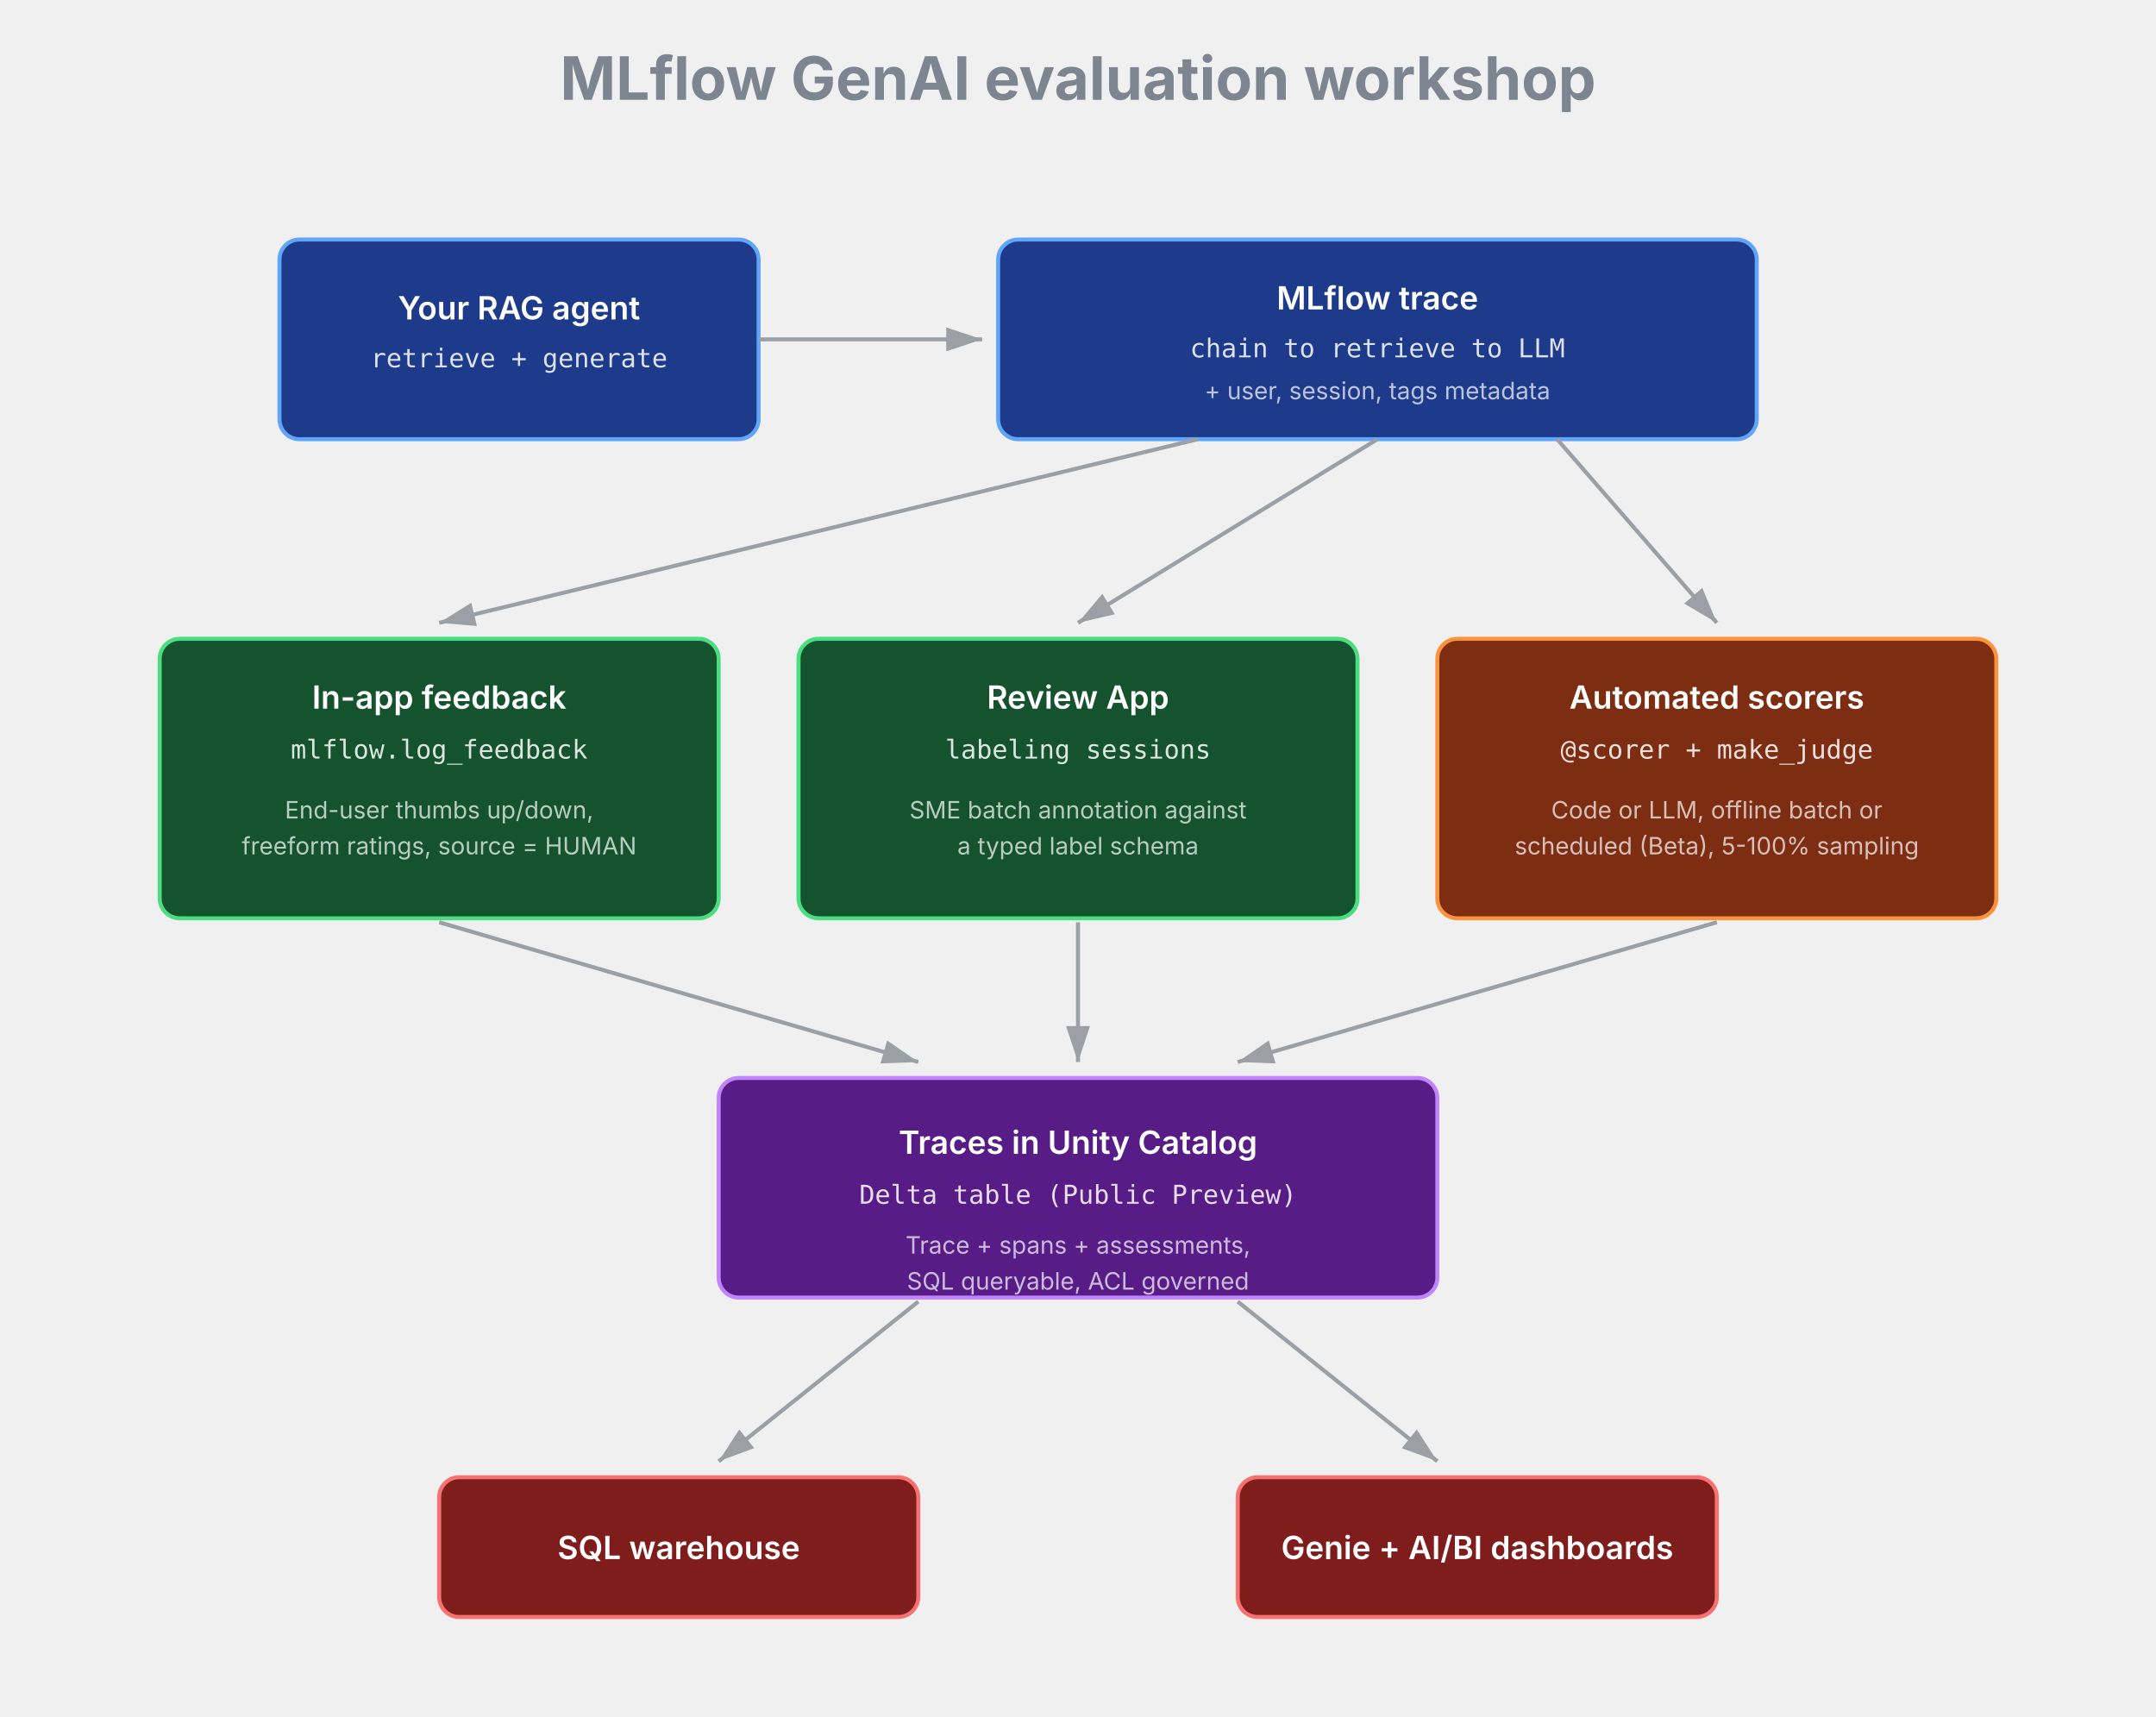
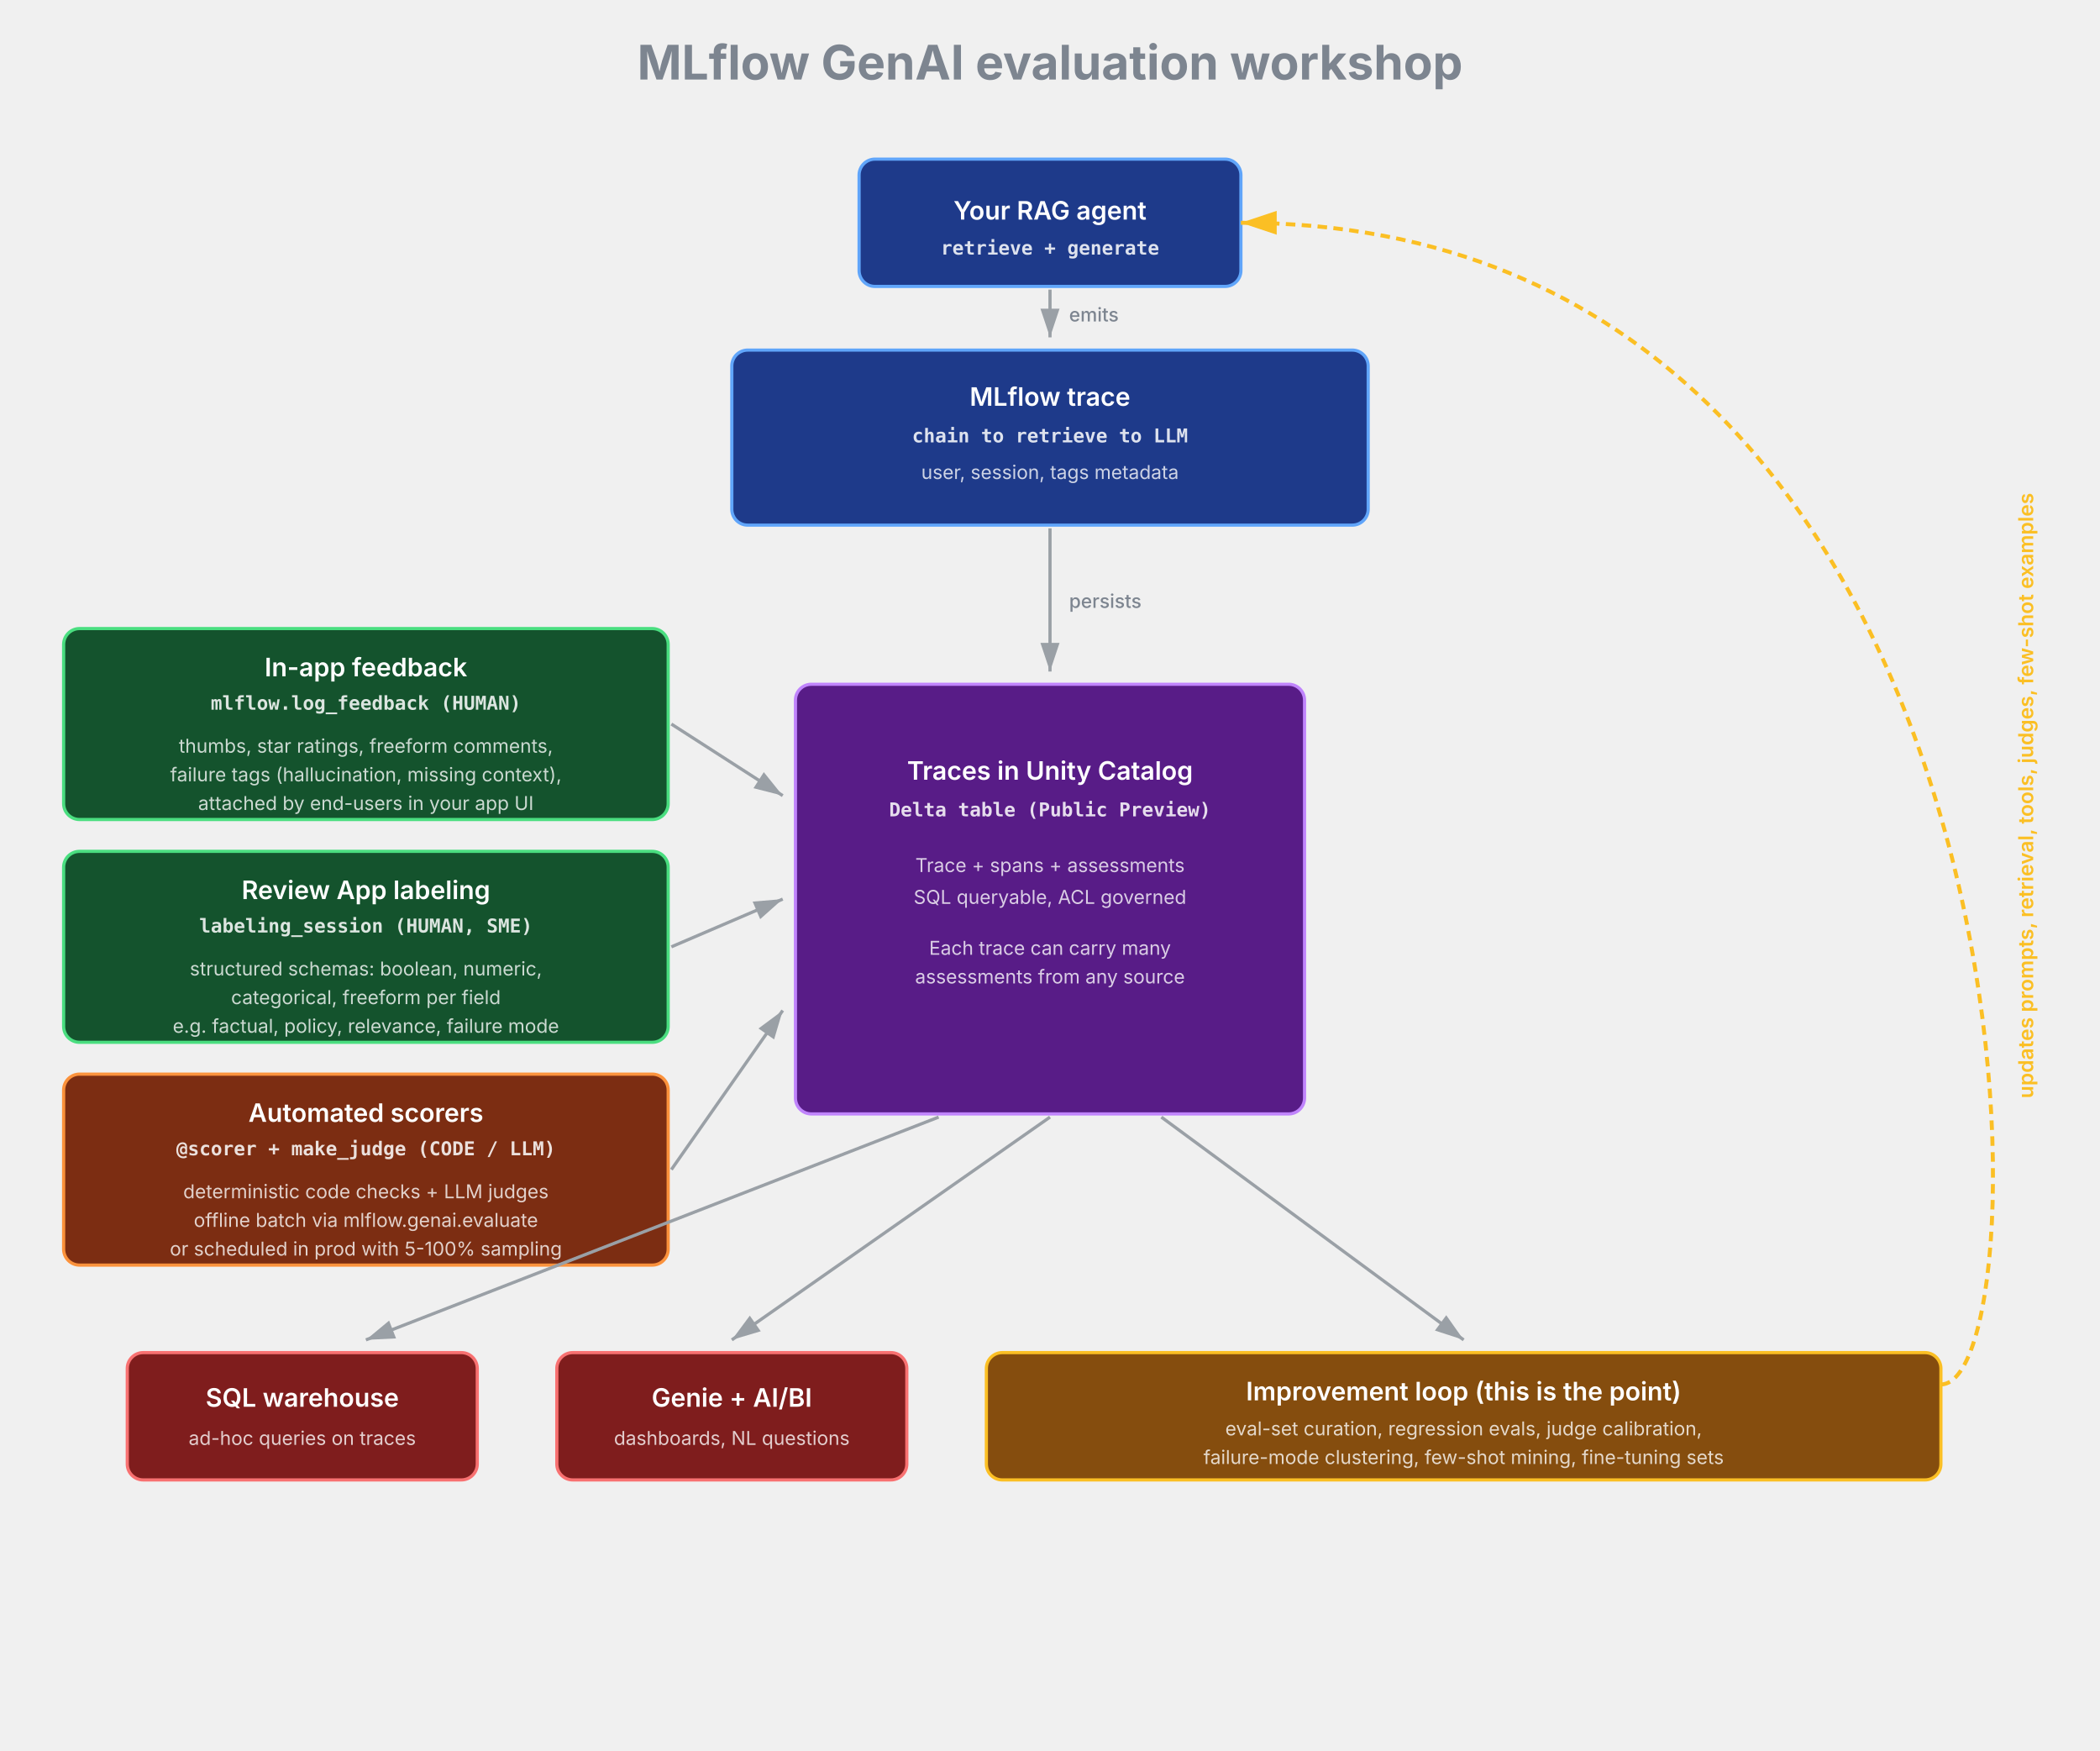
- <svg xmlns="http://www.w3.org/2000/svg" viewBox="0 0 1080 860" width="1080" height="860" role="img" aria-label="MLflow GenAI evaluation workshop architecture">
+ <svg xmlns="http://www.w3.org/2000/svg" viewBox="0 0 1320 1100" width="1320" height="1100" role="img" aria-label="MLflow GenAI evaluation workshop architecture">
  <defs>
    <style>
      .title { font: 700 30px/1.2 -apple-system, BlinkMacSystemFont, "Segoe UI", system-ui, sans-serif; fill: #7d8590; }
+       .section-label { font: 600 14px/1.2 -apple-system, BlinkMacSystemFont, "Segoe UI", system-ui, sans-serif; fill: #7d8590; }
+       .arrow-label { font: 500 12px/1.2 -apple-system, BlinkMacSystemFont, "Segoe UI", system-ui, sans-serif; fill: #7d8590; }
      .box-title { font: 600 16px/1.3 -apple-system, BlinkMacSystemFont, "Segoe UI", system-ui, sans-serif; fill: #ffffff; }
-       .box-sub { font: 400 13px/1.3 "SF Mono", Menlo, monospace; fill: #ffffff; opacity: 0.85; }
-       .box-detail { font: 400 12px/1.3 -apple-system, BlinkMacSystemFont, "Segoe UI", system-ui, sans-serif; fill: #ffffff; opacity: 0.7; }
+       .box-sub { font: 600 12px/1.3 "SF Mono", Menlo, monospace; fill: #ffffff; opacity: 0.85; }
+       .box-detail { font: 400 12px/1.4 -apple-system, BlinkMacSystemFont, "Segoe UI", system-ui, sans-serif; fill: #ffffff; opacity: 0.78; }
+       .loop-label { font: 600 13px/1.2 -apple-system, BlinkMacSystemFont, "Segoe UI", system-ui, sans-serif; fill: #fbbf24; }
    </style>
    <marker id="arrow" markerWidth="10" markerHeight="10" refX="9" refY="3" orient="auto">
      <path d="M0,0 L9,3 L0,6 z" fill="#9aa0a6" />
    </marker>
+     <marker id="arrow-loop" markerWidth="10" markerHeight="10" refX="9" refY="3" orient="auto">
+       <path d="M0,0 L9,3 L0,6 z" fill="#fbbf24" />
+     </marker>
  </defs>
-   <text x="540" y="50" class="title" text-anchor="middle">MLflow GenAI evaluation workshop</text>
+   <text x="660" y="50" class="title" text-anchor="middle">MLflow GenAI evaluation workshop</text>
  <g>
-     <rect x="140" y="120" width="240" height="100" rx="10" fill="#1e3a8a" stroke="#60a5fa" stroke-width="2" />
-     <text x="260" y="160" class="box-title" text-anchor="middle">Your RAG agent</text>
-     <text x="260" y="184" class="box-sub" text-anchor="middle">retrieve + generate</text>
+     <rect x="540" y="100" width="240" height="80" rx="10" fill="#1e3a8a" stroke="#60a5fa" stroke-width="2" />
+     <text x="660" y="138" class="box-title" text-anchor="middle">Your RAG agent</text>
+     <text x="660" y="160" class="box-sub" text-anchor="middle">retrieve + generate</text>
  </g>
  <g>
-     <rect x="500" y="120" width="380" height="100" rx="10" fill="#1e3a8a" stroke="#60a5fa" stroke-width="2" />
-     <text x="690" y="155" class="box-title" text-anchor="middle">MLflow trace</text>
-     <text x="690" y="179" class="box-sub" text-anchor="middle">chain to retrieve to LLM</text>
-     <text x="690" y="200" class="box-detail" text-anchor="middle">+ user, session, tags metadata</text>
-   </g>
-   <path d="M 380 170 L 492 170" stroke="#9aa0a6" stroke-width="2" fill="none" marker-end="url(#arrow)" />
-   <g>
-     <rect x="80" y="320" width="280" height="140" rx="10" fill="#14532d" stroke="#4ade80" stroke-width="2" />
-     <text x="220" y="355" class="box-title" text-anchor="middle">In-app feedback</text>
-     <text x="220" y="380" class="box-sub" text-anchor="middle">mlflow.log_feedback</text>
-     <text x="220" y="410" class="box-detail" text-anchor="middle">End-user thumbs up/down,</text>
-     <text x="220" y="428" class="box-detail" text-anchor="middle">freeform ratings, source = HUMAN</text>
+     <rect x="460" y="220" width="400" height="110" rx="10" fill="#1e3a8a" stroke="#60a5fa" stroke-width="2" />
+     <text x="660" y="255" class="box-title" text-anchor="middle">MLflow trace</text>
+     <text x="660" y="278" class="box-sub" text-anchor="middle">chain to retrieve to LLM</text>
+     <text x="660" y="301" class="box-detail" text-anchor="middle">user, session, tags metadata</text>
  </g>
  <g>
-     <rect x="400" y="320" width="280" height="140" rx="10" fill="#14532d" stroke="#4ade80" stroke-width="2" />
-     <text x="540" y="355" class="box-title" text-anchor="middle">Review App</text>
-     <text x="540" y="380" class="box-sub" text-anchor="middle">labeling sessions</text>
-     <text x="540" y="410" class="box-detail" text-anchor="middle">SME batch annotation against</text>
-     <text x="540" y="428" class="box-detail" text-anchor="middle">a typed label schema</text>
+     <rect x="500" y="430" width="320" height="270" rx="10" fill="#581c87" stroke="#c084fc" stroke-width="2" />
+     <text x="660" y="490" class="box-title" text-anchor="middle">Traces in Unity Catalog</text>
+     <text x="660" y="513" class="box-sub" text-anchor="middle">Delta table (Public Preview)</text>
+     <text x="660" y="548" class="box-detail" text-anchor="middle">Trace + spans + assessments</text>
+     <text x="660" y="568" class="box-detail" text-anchor="middle">SQL queryable, ACL governed</text>
+     <text x="660" y="600" class="box-detail" text-anchor="middle" font-style="italic">Each trace can carry many</text>
+     <text x="660" y="618" class="box-detail" text-anchor="middle" font-style="italic">assessments from any source</text>
  </g>
  <g>
-     <rect x="720" y="320" width="280" height="140" rx="10" fill="#7c2d12" stroke="#fb923c" stroke-width="2" />
-     <text x="860" y="355" class="box-title" text-anchor="middle">Automated scorers</text>
-     <text x="860" y="380" class="box-sub" text-anchor="middle">@scorer + make_judge</text>
-     <text x="860" y="410" class="box-detail" text-anchor="middle">Code or LLM, offline batch or</text>
-     <text x="860" y="428" class="box-detail" text-anchor="middle">scheduled (Beta), 5-100% sampling</text>
-   </g>
-   <path d="M 600 220 L 220 312" stroke="#9aa0a6" stroke-width="2" fill="none" marker-end="url(#arrow)" />
-   <path d="M 690 220 L 540 312" stroke="#9aa0a6" stroke-width="2" fill="none" marker-end="url(#arrow)" />
-   <path d="M 780 220 L 860 312" stroke="#9aa0a6" stroke-width="2" fill="none" marker-end="url(#arrow)" />
-   <g>
-     <rect x="360" y="540" width="360" height="110" rx="10" fill="#581c87" stroke="#c084fc" stroke-width="2" />
-     <text x="540" y="578" class="box-title" text-anchor="middle">Traces in Unity Catalog</text>
-     <text x="540" y="603" class="box-sub" text-anchor="middle">Delta table (Public Preview)</text>
-     <text x="540" y="628" class="box-detail" text-anchor="middle">Trace + spans + assessments,</text>
-     <text x="540" y="646" class="box-detail" text-anchor="middle">SQL queryable, ACL governed</text>
-   </g>
-   <path d="M 220 462 L 460 532" stroke="#9aa0a6" stroke-width="2" fill="none" marker-end="url(#arrow)" />
-   <path d="M 540 462 L 540 532" stroke="#9aa0a6" stroke-width="2" fill="none" marker-end="url(#arrow)" />
-   <path d="M 860 462 L 620 532" stroke="#9aa0a6" stroke-width="2" fill="none" marker-end="url(#arrow)" />
-   <g>
-     <rect x="220" y="740" width="240" height="70" rx="10" fill="#7f1d1d" stroke="#f87171" stroke-width="2" />
-     <text x="340" y="781" class="box-title" text-anchor="middle">SQL warehouse</text>
+     <rect x="40" y="395" width="380" height="120" rx="10" fill="#14532d" stroke="#4ade80" stroke-width="2" />
+     <text x="230" y="425" class="box-title" text-anchor="middle">In-app feedback</text>
+     <text x="230" y="446" class="box-sub" text-anchor="middle">mlflow.log_feedback (HUMAN)</text>
+     <text x="230" y="473" class="box-detail" text-anchor="middle">thumbs, star ratings, freeform comments,</text>
+     <text x="230" y="491" class="box-detail" text-anchor="middle">failure tags (hallucination, missing context),</text>
+     <text x="230" y="509" class="box-detail" text-anchor="middle">attached by end-users in your app UI</text>
  </g>
  <g>
-     <rect x="620" y="740" width="240" height="70" rx="10" fill="#7f1d1d" stroke="#f87171" stroke-width="2" />
-     <text x="740" y="781" class="box-title" text-anchor="middle">Genie + AI/BI dashboards</text>
+     <rect x="40" y="535" width="380" height="120" rx="10" fill="#14532d" stroke="#4ade80" stroke-width="2" />
+     <text x="230" y="565" class="box-title" text-anchor="middle">Review App labeling</text>
+     <text x="230" y="586" class="box-sub" text-anchor="middle">labeling_session (HUMAN, SME)</text>
+     <text x="230" y="613" class="box-detail" text-anchor="middle">structured schemas: boolean, numeric,</text>
+     <text x="230" y="631" class="box-detail" text-anchor="middle">categorical, freeform per field</text>
+     <text x="230" y="649" class="box-detail" text-anchor="middle">e.g. factual, policy, relevance, failure mode</text>
  </g>
-   <path d="M 460 652 L 360 732" stroke="#9aa0a6" stroke-width="2" fill="none" marker-end="url(#arrow)" />
-   <path d="M 620 652 L 720 732" stroke="#9aa0a6" stroke-width="2" fill="none" marker-end="url(#arrow)" />
+   <g>
+     <rect x="40" y="675" width="380" height="120" rx="10" fill="#7c2d12" stroke="#fb923c" stroke-width="2" />
+     <text x="230" y="705" class="box-title" text-anchor="middle">Automated scorers</text>
+     <text x="230" y="726" class="box-sub" text-anchor="middle">@scorer + make_judge (CODE / LLM)</text>
+     <text x="230" y="753" class="box-detail" text-anchor="middle">deterministic code checks + LLM judges</text>
+     <text x="230" y="771" class="box-detail" text-anchor="middle">offline batch via mlflow.genai.evaluate</text>
+     <text x="230" y="789" class="box-detail" text-anchor="middle">or scheduled in prod with 5-100% sampling</text>
+   </g>
+   <g>
+     <rect x="80" y="850" width="220" height="80" rx="10" fill="#7f1d1d" stroke="#f87171" stroke-width="2" />
+     <text x="190" y="884" class="box-title" text-anchor="middle">SQL warehouse</text>
+     <text x="190" y="908" class="box-detail" text-anchor="middle">ad-hoc queries on traces</text>
+   </g>
+   <g>
+     <rect x="350" y="850" width="220" height="80" rx="10" fill="#7f1d1d" stroke="#f87171" stroke-width="2" />
+     <text x="460" y="884" class="box-title" text-anchor="middle">Genie + AI/BI</text>
+     <text x="460" y="908" class="box-detail" text-anchor="middle">dashboards, NL questions</text>
+   </g>
+   <g>
+     <rect x="620" y="850" width="600" height="80" rx="10" fill="#854d0e" stroke="#fbbf24" stroke-width="2" />
+     <text x="920" y="880" class="box-title" text-anchor="middle">Improvement loop (this is the point)</text>
+     <text x="920" y="902" class="box-detail" text-anchor="middle">eval-set curation, regression evals, judge calibration,</text>
+     <text x="920" y="920" class="box-detail" text-anchor="middle">failure-mode clustering, few-shot mining, fine-tuning sets</text>
+   </g>
+   <path d="M 660 182 L 660 212" stroke="#9aa0a6" stroke-width="2" fill="none" marker-end="url(#arrow)" />
+   <text x="672" y="202" class="arrow-label">emits</text>
+   <path d="M 660 332 L 660 422" stroke="#9aa0a6" stroke-width="2" fill="none" marker-end="url(#arrow)" />
+   <text x="672" y="382" class="arrow-label">persists</text>
+   <path d="M 422 455 L 492 500" stroke="#9aa0a6" stroke-width="2" fill="none" marker-end="url(#arrow)" />
+   <path d="M 422 595 L 492 565" stroke="#9aa0a6" stroke-width="2" fill="none" marker-end="url(#arrow)" />
+   <path d="M 422 735 L 492 635" stroke="#9aa0a6" stroke-width="2" fill="none" marker-end="url(#arrow)" />
+   <path d="M 590 702 L 230 842" stroke="#9aa0a6" stroke-width="2" fill="none" marker-end="url(#arrow)" />
+   <path d="M 660 702 L 460 842" stroke="#9aa0a6" stroke-width="2" fill="none" marker-end="url(#arrow)" />
+   <path d="M 730 702 L 920 842" stroke="#9aa0a6" stroke-width="2" fill="none" marker-end="url(#arrow)" />
+   <path d="M 1220 870 C 1290 870, 1290 140, 780 140" stroke="#fbbf24" stroke-width="2.5" fill="none" stroke-dasharray="6,4" marker-end="url(#arrow-loop)" />
+   <text x="1278" y="500" class="loop-label" transform="rotate(-90 1278 500)" text-anchor="middle">updates prompts, retrieval, tools, judges, few-shot examples</text>
</svg>
